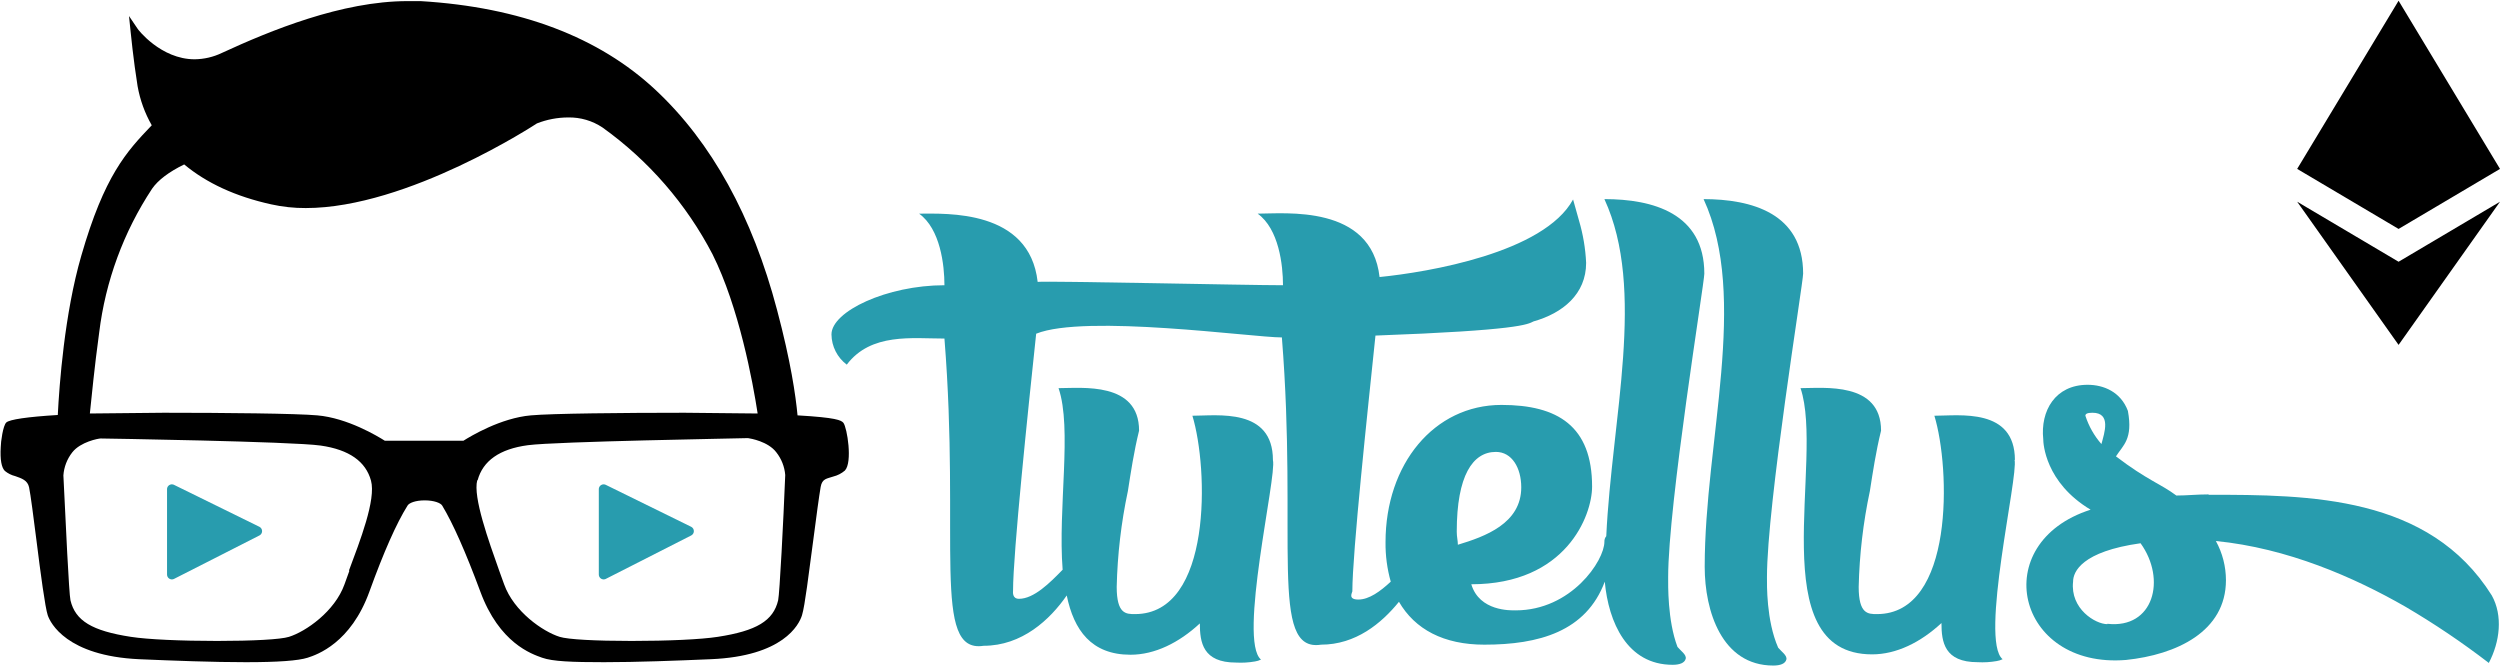
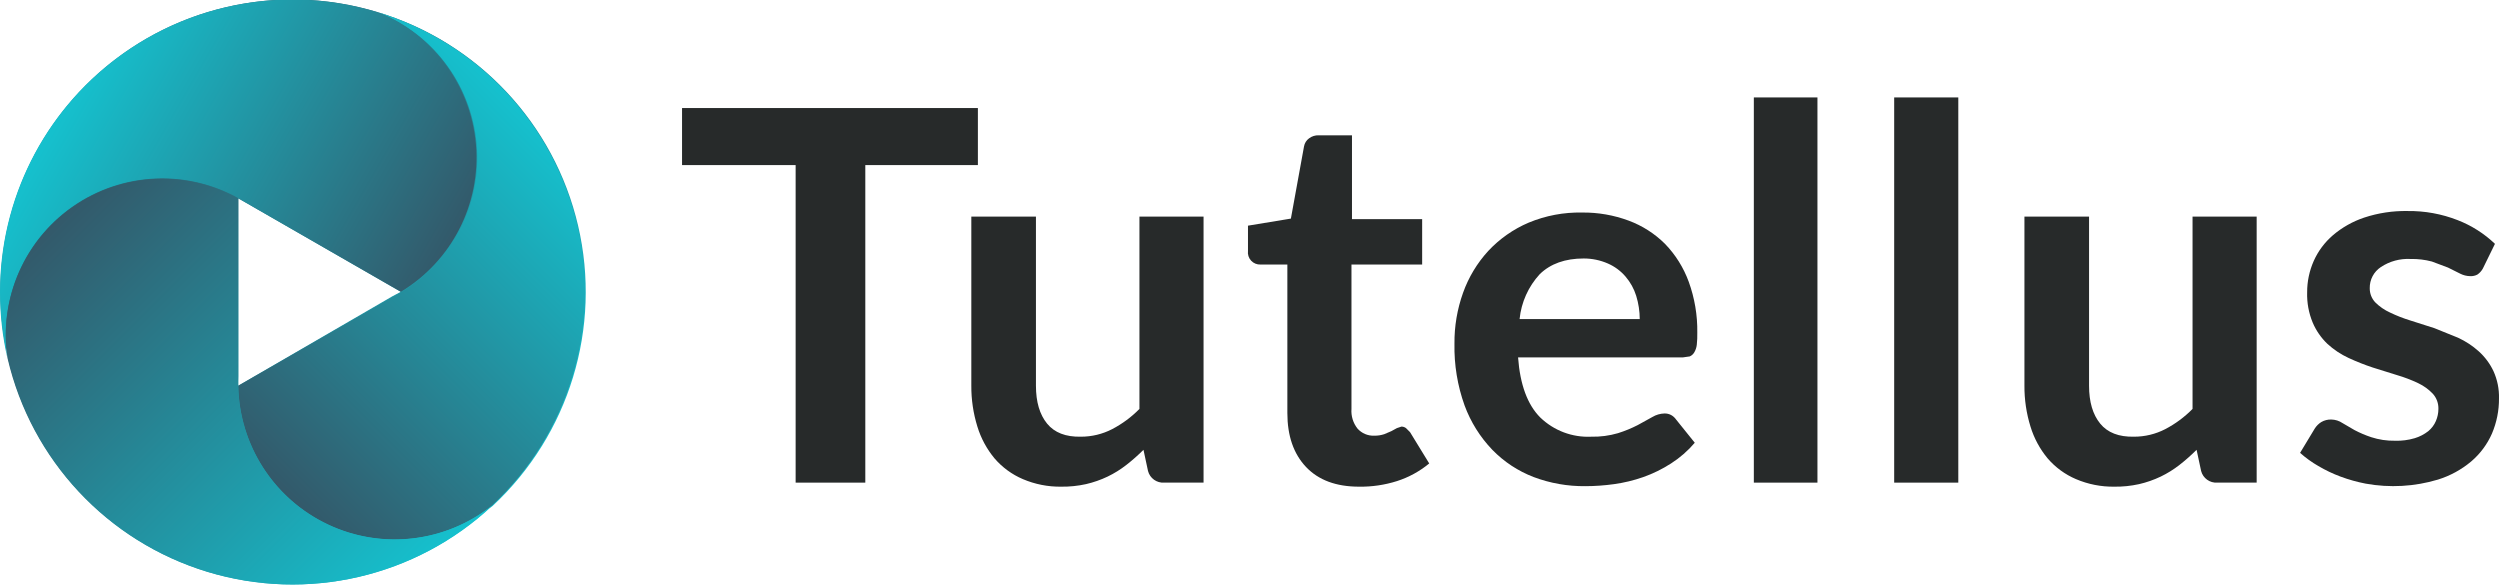
- <svg xmlns="http://www.w3.org/2000/svg" id="Layer_1" data-name="Layer 1" viewBox="0 0 670.5 178.5">
+ <svg xmlns="http://www.w3.org/2000/svg" xmlns:xlink="http://www.w3.org/1999/xlink" id="Layer_1" data-name="Layer 1" viewBox="0 0 495.2 115.8">
  <defs>
-     <style>.cls-1,.cls-2{fill:#289cae;}.cls-2{fill-rule:evenodd;}</style>
+     <style>.cls-1{fill:url(#linear-gradient);}.cls-2{fill:url(#linear-gradient-2);}.cls-3{fill:url(#linear-gradient-3);}.cls-4{fill:url(#linear-gradient-4);}.cls-5{fill:#272a2a;}</style>
+     <linearGradient id="linear-gradient" x1="66.98" y1="58.92" x2="148.87" y2="140.8" gradientUnits="userSpaceOnUse">
+       <stop offset="0" stop-color="#33596a" />
+       <stop offset="1" stop-color="#15c1ce" />
+     </linearGradient>
+     <linearGradient id="linear-gradient-2" x1="97.94" y1="131.5" x2="159.69" y2="69.75" xlink:href="#linear-gradient" />
+     <linearGradient id="linear-gradient-3" x1="131.7" y1="103.7" x2="62.05" y2="63.5" xlink:href="#linear-gradient" />
+     <linearGradient id="linear-gradient-4" x1="58.88" y1="87.81" x2="130.35" y2="159.28" xlink:href="#linear-gradient" />
  </defs>
-   <polygon points="643.3 92.5 670.5 54.1 643.3 70.2 643.3 70.2 616.1 54.1 643.3 92.5 643.3 92.5 643.3 92.5 643.3 92.5 643.3 92.5" />
-   <polygon points="643.3 61.4 670.5 45.3 643.3 0.2 643.3 0.2 643.3 0.2 643.3 0.2 643.3 0.2 616.1 45.3 643.3 61.4 643.3 61.4 643.3 61.4 643.3 61.4" />
-   <path d="M312.1,197.1c-0.6-.7-1.9-1.4-12.3-2-0.5-5.3-1.8-14.4-5.5-28.3-6.6-25-17.5-44.9-32.6-59s-36.2-22.2-63-23.8h-3.5c-17.6,0-36.8,7.9-49.8,13.9a17.3,17.3,0,0,1-7.3,1.7c-9.1,0-15.3-8.1-15.3-8.2L120.5,88l0.4,3.9c0,0.1.8,8.1,1.9,14.9a32.7,32.7,0,0,0,3.8,10.5c-6.8,7.1-12.7,13.5-18.9,35-4.5,15.5-5.9,34.7-6.3,42.7-8.2.5-12.9,1.2-13.8,2s-1.5,5.3-1.5,6.6c-0.2,3.4.2,5.5,1.1,6.4a7,7,0,0,0,2.8,1.4c1.7,0.6,3.3,1.1,3.7,3s1.2,8.1,2,14.4c1.1,8.8,2.3,17.8,3,19.9s5.1,10.9,24.5,11.8c9.3,0.4,19.9.8,28.6,0.8s14.1-.4,16.6-1.2,11.6-3.9,16.6-17.8c3.8-10.5,7.2-18.2,10.2-23,0.4-.7,2.1-1.4,4.6-1.4s4.3,0.7,4.7,1.4c2.9,4.8,6.3,12.5,10.2,23,5.1,13.9,13.8,16.8,16.6,17.8s8,1.2,16.6,1.2h0c8.7,0,19.3-.4,28.6-0.8,19.4-.8,23.7-9.2,24.5-11.8s1.8-11.1,3-20c0.8-6.2,1.6-12.1,2-14.4s1.7-2.2,3.4-2.8a7.5,7.5,0,0,0,3.1-1.6C314.6,207.7,313.1,198.4,312.1,197.1Zm-98.1,15.4c1.4-5.2,5.9-8.4,13.5-9.4s56.4-1.8,59-1.9c0.7,0.1,5.4.9,7.6,3.8a11.3,11.3,0,0,1,2.4,6.1c-0.5,12.5-1.5,31.8-1.9,33.6-1.3,5.5-5.8,8.2-16.2,9.8-4.5.7-13.4,1.1-23.1,1.1s-17.1-.4-19.3-1.1c-4.5-1.4-12.3-6.8-14.9-14.1l-1.3-3.6C217,228.9,212.7,217,213.9,212.5Zm-104-17.9c0.5-4.7,1.2-12.2,2.5-21.7a89.8,89.8,0,0,1,14.2-38.6c1.6-2.3,4.5-4.5,8.6-6.5,6,5,13.8,8.6,23.3,10.7a41.8,41.8,0,0,0,9.3,1c27.4,0,61.7-22.5,62-22.7a23,23,0,0,1,8.4-1.6,16,16,0,0,1,9.2,2.7A96.8,96.8,0,0,1,277,151.9c7.1,14.2,10.8,34.2,12.1,42.7l-19.6-.2c-16.4,0-35.8.2-41.2,0.7-8.1.7-16.2,5.6-18.1,6.8H189.1c-1.9-1.2-10-6.1-18.1-6.8-5.4-.5-24.8-0.7-41.2-0.7Zm69.6,42.2-1.3,3.6c-2.6,7.3-10.4,12.7-14.9,14.1-2.2.7-9.7,1.1-19.3,1.1s-18.6-.4-23.1-1.1c-10.4-1.6-14.9-4.3-16.2-9.8-0.4-1.7-1.3-21-1.9-33.5a11.3,11.3,0,0,1,2.4-6.2c2.2-2.8,7-3.7,7.6-3.7s51.3,0.8,59,1.9,12.1,4.3,13.5,9.4S182.4,228.9,179.5,236.7Z" transform="translate(-85.9 -83.7)" />
-   <path class="cls-1" d="M130.7,237.8v-23a1.3,1.3,0,0,1,1.8-1.1l23,11.3a1.3,1.3,0,0,1,0,2.3l-23,11.7A1.3,1.3,0,0,1,130.7,237.8Z" transform="translate(-85.9 -83.7)" />
-   <path class="cls-1" d="M246.5,237.8v-23a1.3,1.3,0,0,1,1.8-1.1l23,11.3a1.3,1.3,0,0,1,0,2.3l-23,11.7A1.3,1.3,0,0,1,246.5,237.8Z" transform="translate(-85.9 -83.7)" />
-   <path class="cls-1" d="M533.3,238.5c0-19.5,9.7-78.9,9.7-81.4,0-16.2-13.8-20-26.8-20,11.2,24.3,2,58.7.5,90.4a2.2,2.2,0,0,0-.5,1.5c0,5.1-8.9,18.4-23.8,18.4-1.3,0-9.7.3-11.9-7,25.4,0,32.4-18.4,32.4-26.2,0-16.2-9.2-21.9-24.3-21.9-18.1,0-31.1,15.9-31.1,36.8a37.3,37.3,0,0,0,1.4,10.6c-2.8,2.6-5.8,4.8-8.7,4.8s-1.6-1.9-1.6-2.2c0-10.3,4.1-48.4,6.2-68.6,38.4-1.4,40.8-3,42.4-3.8,7.8-2.2,14.1-7.3,14.1-15.7a47.5,47.5,0,0,0-1.9-11.3l-1.6-5.7c-7.8,14.3-38.9,19.5-51.9,20.8-2.2-19.5-25.4-17-32.7-17,5.7,4.1,6.8,13.8,6.8,19.2-9.8,0-62.9-1.2-65.8-.9-2.2-19.5-24.5-18.3-31.8-18.3,5.7,4.1,6.8,13.8,6.8,19.2-15.4,0-30.3,7-30.3,13.2a10.3,10.3,0,0,0,4.1,8.1c6.5-8.6,17.6-7,26.2-7,4.3,53.8-3.5,84.6,10.5,82.4,10.3,0,17.8-7,22.3-13.5,1.9,9.3,6.6,15.9,17.1,15.9,6.5,0,13-3.2,18.6-8.4,0,5.1.8,10.5,9.7,10.5a22.3,22.3,0,0,0,5.1-.3,5.5,5.5,0,0,0,1.6-.5c-6.2-5.1,4.3-49.2,3.2-53.5,0-14.1-14.9-11.9-21.6-11.9,4.3,14.1,5.4,53.2-15.4,53.2-2.4,0-4.9,0-4.9-7.3a138.7,138.7,0,0,1,3-25.7c0.8-5.1,1.6-10.5,3-16.2,0-13.2-15.4-11.4-21.6-11.4,3.7,10.8-.2,32.2,1.1,48.7-3.4,3.5-7.7,7.8-11.7,7.8-1.9,0-1.6-1.9-1.6-2.2,0-10,4-48.2,6.2-68.9,13.1-5.3,58.1,1,65.9,1,4.3,53.8-3.5,84.6,10.5,82.4,9.3,0,16.2-5.7,20.9-11.5,4.3,7.4,12,11.5,22.9,11.5,14.6,0,27.3-3.5,32.3-16.9,1,10.9,6,22.3,18.2,22.3,1.9,0,3.2-.5,3.5-1.6s-1.4-2.2-2.2-3.2C533.1,250.1,533.3,240.4,533.3,238.5Zm-56.7-12.2c0-15.1,4.3-21.4,10.5-21.4,4.3,0,6.8,4.3,6.8,9.5,0,9.7-9.7,13.2-17,15.4C476.9,228.7,476.6,227.7,476.6,226.3Z" transform="translate(-85.9 -83.7)" />
-   <path class="cls-1" d="M542.8,137.1c12.2,26.5.3,64.9,0.3,98.6,0,11.9,4.6,26.5,18.4,26.5,1.9,0,3.2-.5,3.5-1.6s-1.4-2.2-2.2-3.2c-3.2-7.3-3-17-3-18.9,0-19.5,9.7-78.9,9.7-81.4,0-16.2-13.8-20-26.8-20h0Z" transform="translate(-85.9 -83.7)" />
-   <path class="cls-1" d="M626.3,207.1c0-14.1-14.9-11.9-21.6-11.9,4.3,14.1,5.4,53.2-15.4,53.2-2.4,0-4.9,0-4.9-7.3a138.6,138.6,0,0,1,3-25.7c0.8-5.1,1.6-10.5,3-16.2,0-13.2-15.4-11.4-21.6-11.4,6.5,19.2-10.5,71.4,19.2,71.4,6.5,0,13-3.2,18.6-8.4,0,5.1.8,10.5,9.7,10.5a22.3,22.3,0,0,0,5.1-.3,5.5,5.5,0,0,0,1.6-.5c-6.2-5.1,4.3-49.2,3.2-53.5h0Z" transform="translate(-85.9 -83.7)" />
-   <path class="cls-2" d="M678.2,216.3c-3.2,0-5.7.3-8.6,0.3-4.3-3.2-7.8-4.1-16.2-10.5,1.9-3,4.6-4.6,3.2-12.2-1.9-5.1-6.5-7-10.8-7-8.7,0-12.7,7-11.9,14.6,0,1.1.5,11.6,12.7,18.9-27.8,8.9-20,42.7,9.5,40.3,13.5-1.4,26.8-7.6,26.8-21.4a21.9,21.9,0,0,0-2.7-10.5c19.2,1.9,37,9.7,50.8,17.6a216.6,216.6,0,0,1,22.4,15.1c3-5.7,3.8-12.7.8-18.1-16.8-26.8-48.9-27-75.9-27h0Zm-33-21.1c0-.5.5-0.8,1.9-0.8,5.1,0,3.2,5.4,2.4,8.4a21.7,21.7,0,0,1-4.3-7.6h0Zm5.9,55.9c-3.2,0-10-4.1-9.2-11.4,0-2.7,2.4-8.1,18.1-10.3,7,9.7,3.5,23-8.9,21.6h0Z" transform="translate(-85.9 -83.7)" />
+   <path class="cls-1" d="M124.8,44.4a30.9,30.9,0,0,1,4.2,2,30.8,30.8,0,0,0-4.2-2,57.9,57.9,0,0,0-73.2,68.6h0a57.9,57.9,0,0,0,95.9,29.2,31,31,0,0,1-10.9,5.6,31.1,31.1,0,0,0,7.2-3,30.7,30.7,0,0,0,3.8-2.6A57.9,57.9,0,0,0,124.8,44.4ZM51.3,110.7q0.1,1.1.3,2.3C51.4,112.2,51.3,111.4,51.3,110.7Zm-0.1-2.3a30.9,30.9,0,0,1,2.8-12.8,30.9,30.9,0,0,0-2.8,12.8c0,0.1,0,.3,0,0.4S51.2,108.5,51.2,108.4ZM61.3,85.4a30.9,30.9,0,0,0-6.7,8.8,30.9,30.9,0,0,1,6.7-8.8l2.3-1.9Zm3.5-2.8a30.9,30.9,0,0,1,17.3-5.3h0A30.9,30.9,0,0,0,64.8,82.6Zm31.1-2,2.9,1.6,30.6,17.6h0l-1.7.9L97.2,118.4c0-.6,0-1.2,0-1.9V81.3h0ZM84.3,77.4h0Zm2.1,0.2,0.9,0.2ZM88.5,78l1,0.2Zm2,0.5,1.1,0.3Zm1.9,0.6,1.1,0.4Zm1.8,0.7,1.1,0.5Zm40.9,15.7-0.7.7Zm-1.5,1.4-0.8.6ZM132,98.1l-0.8.6Zm-1.7,1.2-0.8.5ZM97.2,118.5c0,0.3,0,.7,0,1S97.2,118.9,97.2,118.5Zm4.2,14.9h0A30.9,30.9,0,0,0,112,144.3,30.9,30.9,0,0,1,101.4,133.4Zm-4-12.9v0Zm0.2,2,0.2,1Zm0.4,2,0.2,1Zm0.5,2,0.3,0.9Zm0.7,2.1,0.3,0.8Zm0.9,2.1,0.3,0.7Zm27.5,18.1h0Zm4.5-.2,3-.5Zm3.9-54,0.6-.7Zm1.4-1.6,0.5-.7Zm1.4-1.8,0.4-.6Z" transform="translate(-50 -42)" />
+   <path class="cls-2" d="M124.8,44.4a31,31,0,0,1,3,56.4L97.2,118.4a31,31,0,0,0,50.3,23.7A57.9,57.9,0,0,0,124.8,44.4Z" transform="translate(-50 -42)" />
+   <path class="cls-3" d="M50,99.9a58.1,58.1,0,0,0,1.5,13.2A31,31,0,0,1,98.8,82.2l30.6,17.6h0a31,31,0,0,0-4.7-55.4A57.9,57.9,0,0,0,50,99.9Z" transform="translate(-50 -42)" />
+   <path class="cls-4" d="M143.7,144.7a31,31,0,0,1-46.5-28.2V81.3h0a31,31,0,0,0-45.7,31.7,57.9,57.9,0,0,0,95.9,29.2A30.8,30.8,0,0,1,143.7,144.7Z" transform="translate(-50 -42)" />
+   <path class="cls-5" d="M243.7,63.4V74.7H221.4v62.9H207.6V74.7H185.1V63.4h58.6Z" transform="translate(-50 -42)" />
+   <path class="cls-5" d="M255.2,84.9v33.5q0,4.8,2.2,7.5t6.7,2.6a13.4,13.4,0,0,0,6.2-1.5,21.5,21.5,0,0,0,5.4-4V84.9h12.7v52.7h-7.8a3.1,3.1,0,0,1-3.2-2.3l-0.9-4.2a36.8,36.8,0,0,1-3.4,3,20.4,20.4,0,0,1-3.7,2.3,20.8,20.8,0,0,1-4.3,1.5,21.4,21.4,0,0,1-4.9.5,18.7,18.7,0,0,1-7.6-1.5,15.3,15.3,0,0,1-5.6-4.1,18.1,18.1,0,0,1-3.4-6.3,26.8,26.8,0,0,1-1.2-8.1V84.9h12.7Z" transform="translate(-50 -42)" />
+   <path class="cls-5" d="M319.2,138.4q-6.8,0-10.5-3.9T305,123.8V94.4h-5.3a2.4,2.4,0,0,1-2.5-2.7v-5l8.5-1.4L308.3,71a2.5,2.5,0,0,1,1-1.6,3,3,0,0,1,1.9-.6h6.6V85.4h13.9v9H317.7V123a5.6,5.6,0,0,0,1.2,3.9,4.2,4.2,0,0,0,3.3,1.4,6,6,0,0,0,2-.3l1.4-.6,1.1-.6,0.9-.3a1.5,1.5,0,0,1,.9.3l0.8,0.8,3.8,6.2a19.2,19.2,0,0,1-6.4,3.5A23.7,23.7,0,0,1,319.2,138.4Z" transform="translate(-50 -42)" />
+   <path class="cls-5" d="M363.4,84.1a25.6,25.6,0,0,1,9.2,1.6,20.1,20.1,0,0,1,7.2,4.6,21.3,21.3,0,0,1,4.7,7.5,28.3,28.3,0,0,1,1.7,10.1,18.4,18.4,0,0,1-.1,2.4,3.8,3.8,0,0,1-.5,1.5,1.9,1.9,0,0,1-.9.8l-1.4.2H350.7q0.6,8.1,4.4,11.9a13.6,13.6,0,0,0,10.1,3.8,17.4,17.4,0,0,0,5.3-.7,24.9,24.9,0,0,0,3.9-1.6l2.9-1.6a4.9,4.9,0,0,1,2.4-.7,2.7,2.7,0,0,1,1.3.3,2.9,2.9,0,0,1,1,.9l3.7,4.6a21.1,21.1,0,0,1-4.7,4.1,26.5,26.5,0,0,1-5.5,2.7,29.9,29.9,0,0,1-5.8,1.4,41.6,41.6,0,0,1-5.7.4,28.2,28.2,0,0,1-10.2-1.8,22.8,22.8,0,0,1-8.2-5.4,25.3,25.3,0,0,1-5.5-8.8,34.2,34.2,0,0,1-2-12.2,29.1,29.1,0,0,1,1.7-10.1,24.4,24.4,0,0,1,5-8.3,23.6,23.6,0,0,1,8-5.6A26.2,26.2,0,0,1,363.4,84.1Zm0.3,9.1q-5.5,0-8.7,3.1a15.4,15.4,0,0,0-4,8.9h23.8a15.8,15.8,0,0,0-.7-4.6,10.7,10.7,0,0,0-2.1-3.8,9.7,9.7,0,0,0-3.5-2.6A11.9,11.9,0,0,0,363.7,93.2Z" transform="translate(-50 -42)" />
+   <path class="cls-5" d="M410,61.3v76.3H397.4V61.3H410Z" transform="translate(-50 -42)" />
+   <path class="cls-5" d="M437.9,61.3v76.3H425.2V61.3h12.7Z" transform="translate(-50 -42)" />
+   <path class="cls-5" d="M463.8,84.9v33.5q0,4.8,2.2,7.5t6.7,2.6a13.4,13.4,0,0,0,6.2-1.5,21.6,21.6,0,0,0,5.4-4V84.9H497v52.7h-7.8a3.1,3.1,0,0,1-3.2-2.3l-0.9-4.2a36.7,36.7,0,0,1-3.4,3,20.4,20.4,0,0,1-3.7,2.3,20.9,20.9,0,0,1-4.3,1.5,21.3,21.3,0,0,1-4.9.5,18.7,18.7,0,0,1-7.6-1.5,15.3,15.3,0,0,1-5.6-4.1,18.1,18.1,0,0,1-3.4-6.3,26.8,26.8,0,0,1-1.2-8.1V84.9h12.7Z" transform="translate(-50 -42)" />
+   <path class="cls-5" d="M541.8,95.2a3.4,3.4,0,0,1-1.1,1.2,2.8,2.8,0,0,1-1.4.3,4.5,4.5,0,0,1-2-.5L534.9,95l-3.2-1.2a15.2,15.2,0,0,0-4.2-.5,9.7,9.7,0,0,0-5.9,1.6,4.9,4.9,0,0,0-2.2,4.2,4,4,0,0,0,1.1,2.8,9.9,9.9,0,0,0,2.9,2,28.6,28.6,0,0,0,4.1,1.6l4.7,1.5,4.7,1.9a16.5,16.5,0,0,1,4.1,2.7,12.4,12.4,0,0,1,2.9,3.9,12.3,12.3,0,0,1,1.1,5.4,17.5,17.5,0,0,1-1.4,7,15.4,15.4,0,0,1-4.1,5.5,19,19,0,0,1-6.6,3.6,30.7,30.7,0,0,1-14.3.8,31.3,31.3,0,0,1-5-1.4,27.5,27.5,0,0,1-4.4-2.1,21.4,21.4,0,0,1-3.6-2.6l2.9-4.8a4.1,4.1,0,0,1,1.3-1.3,3.7,3.7,0,0,1,2-.5,4.1,4.1,0,0,1,2.2.7l2.4,1.4a21.8,21.8,0,0,0,3.3,1.4,14.3,14.3,0,0,0,4.7.7,12.3,12.3,0,0,0,3.9-.5,8.2,8.2,0,0,0,2.7-1.4,5.3,5.3,0,0,0,1.5-2,6.1,6.1,0,0,0,.5-2.4,4.3,4.3,0,0,0-1.1-3,9.7,9.7,0,0,0-2.9-2.1,28.3,28.3,0,0,0-4.2-1.6l-4.8-1.5a44.2,44.2,0,0,1-4.8-1.9,16.3,16.3,0,0,1-4.2-2.8,12.7,12.7,0,0,1-2.9-4.2,14.5,14.5,0,0,1-1.1-6,15.2,15.2,0,0,1,1.3-6.2,14.5,14.5,0,0,1,3.8-5.1,18.7,18.7,0,0,1,6.2-3.5,25.9,25.9,0,0,1,8.6-1.3,26.3,26.3,0,0,1,9.9,1.8,22.4,22.4,0,0,1,7.4,4.7Z" transform="translate(-50 -42)" />
</svg>
